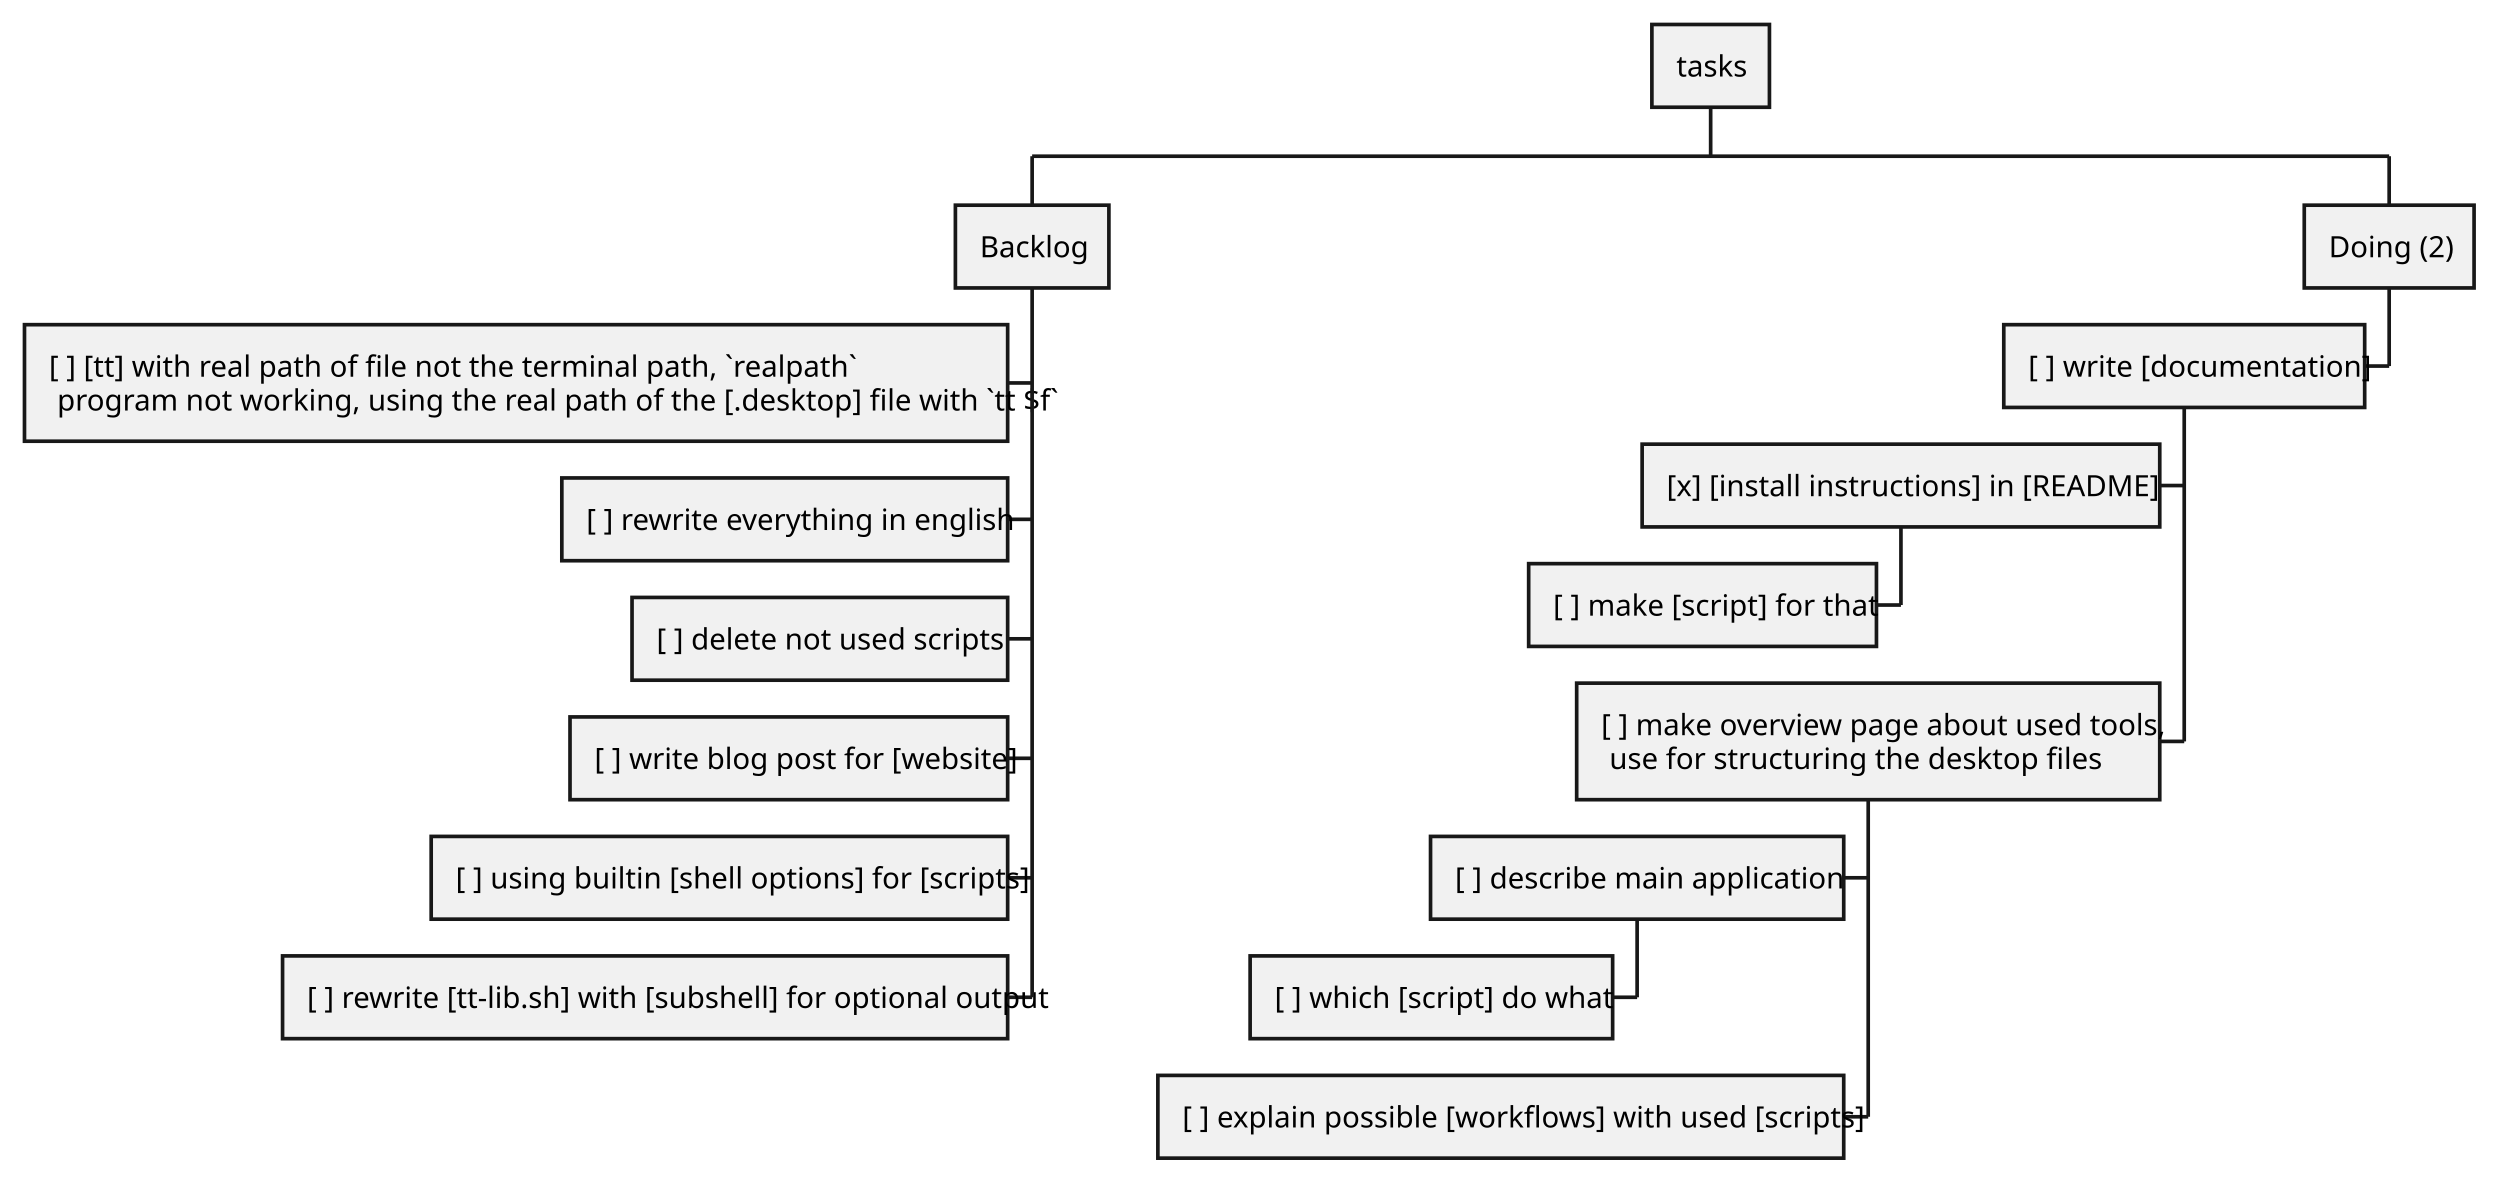
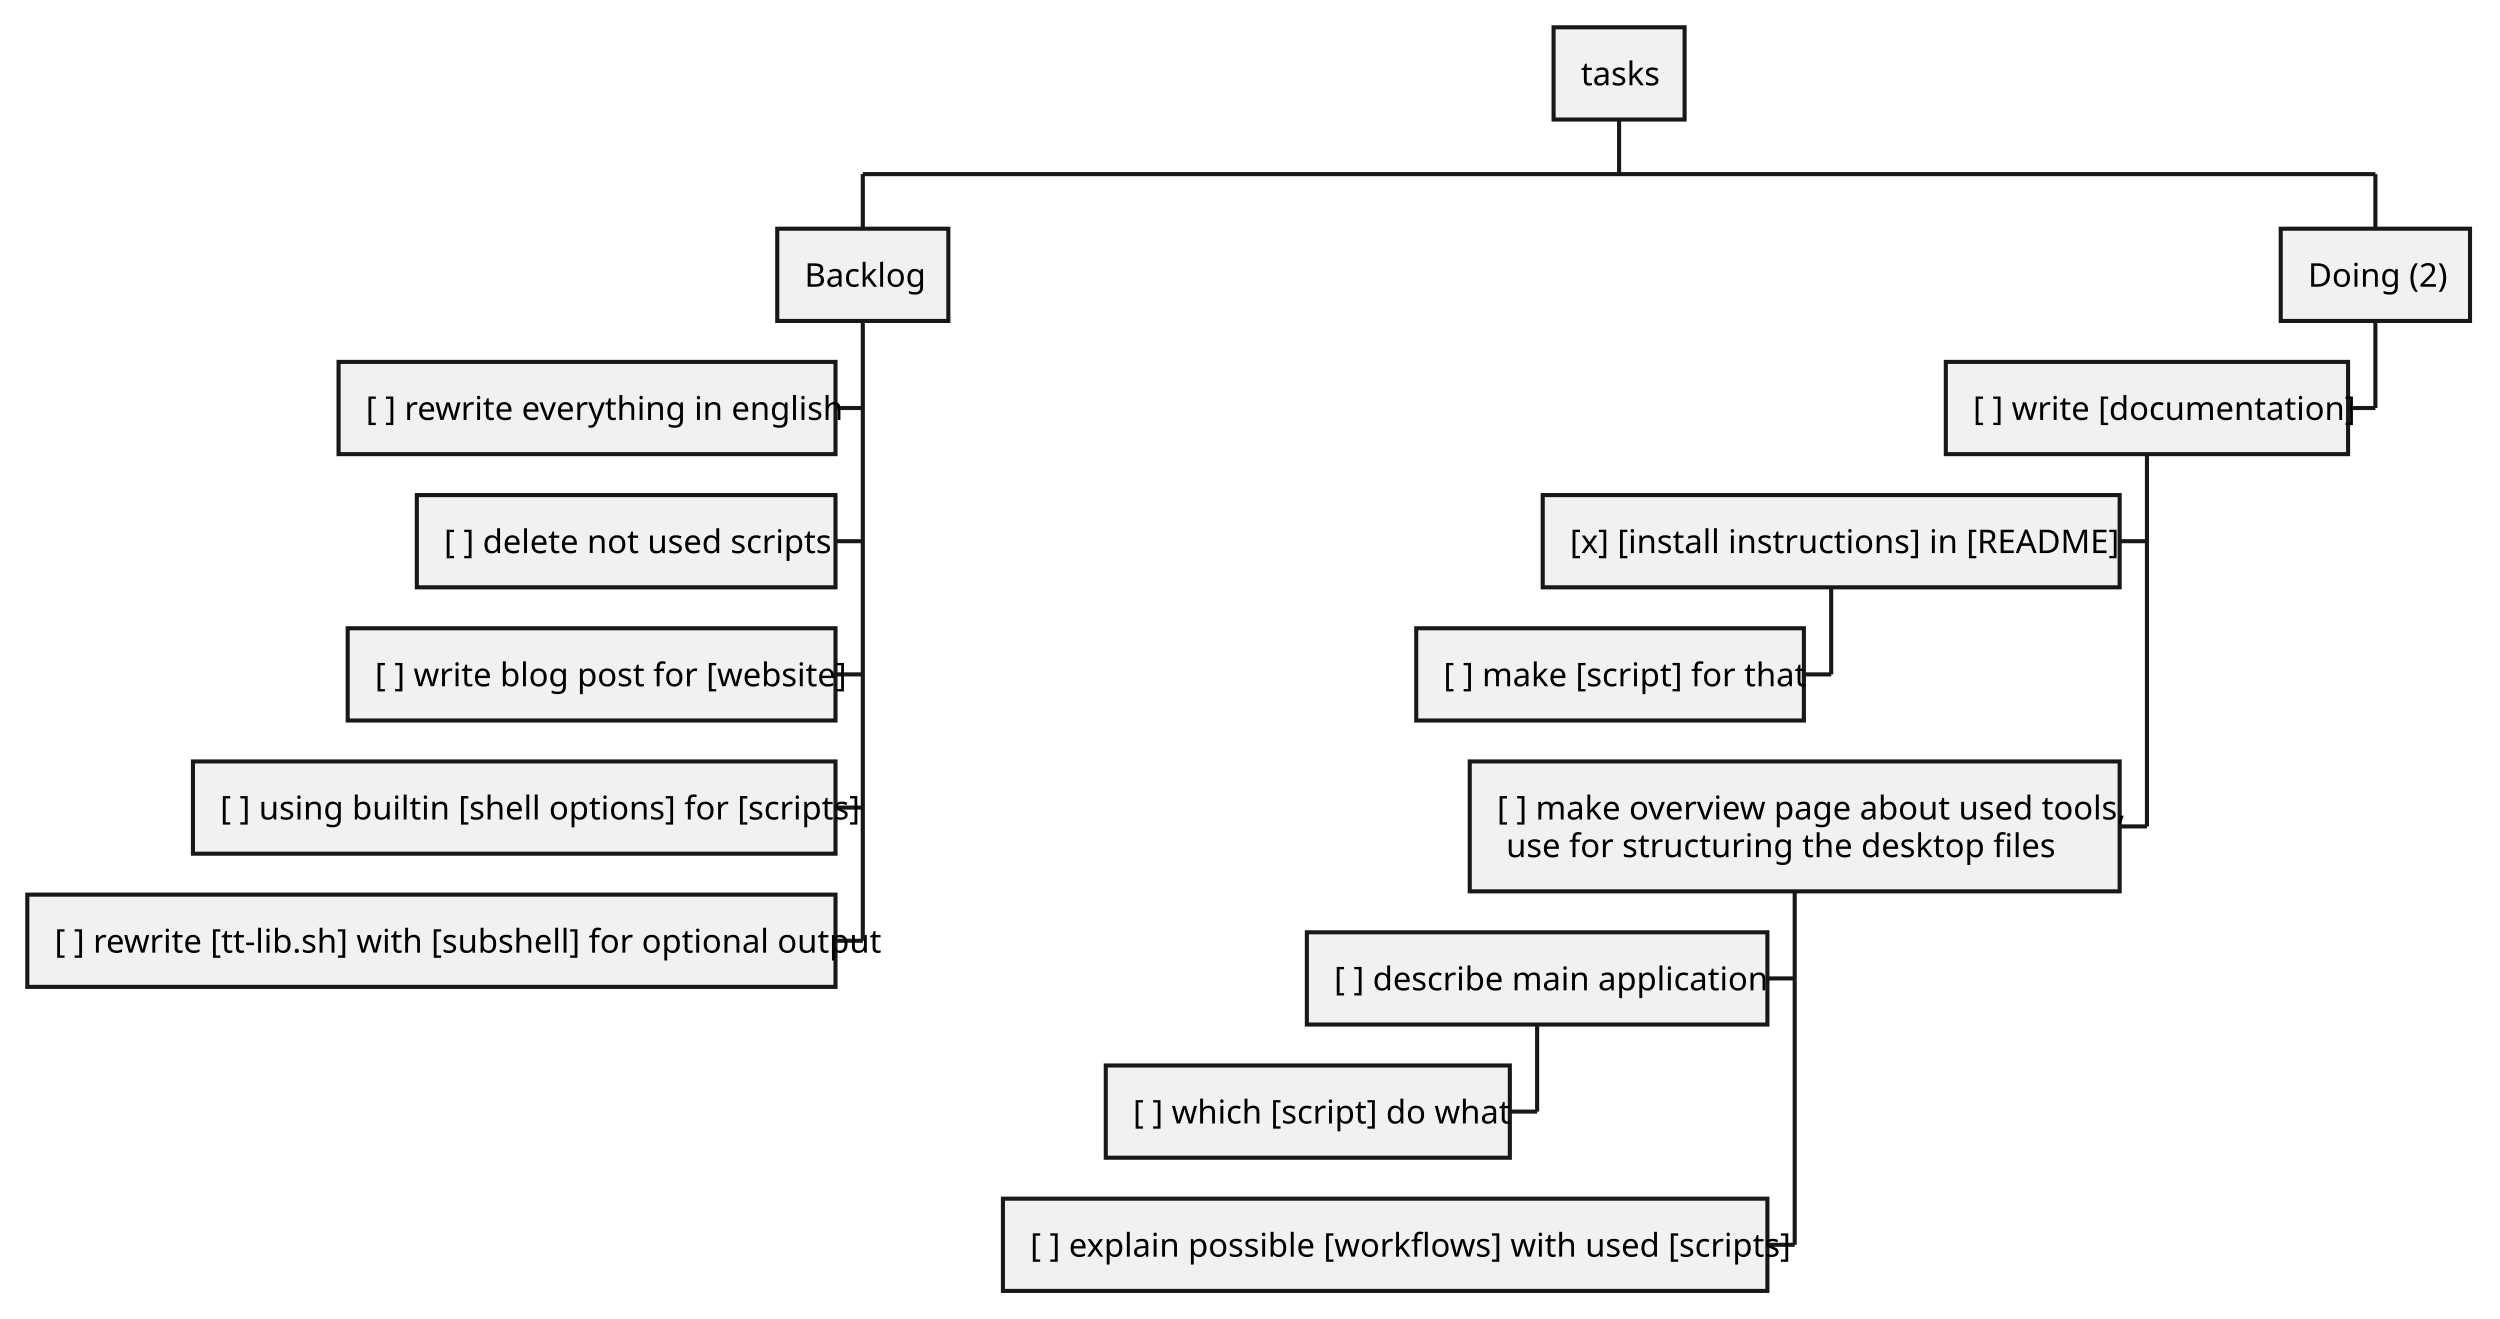
- <svg xmlns="http://www.w3.org/2000/svg" contentStyleType="text/css" data-diagram-type="WBS" height="483px" preserveAspectRatio="none" style="width:1021px;height:483px;background:#FFFFFF;" version="1.1" viewBox="0 0 1021 483" width="1021px" zoomAndPan="magnify">
+ <svg xmlns="http://www.w3.org/2000/svg" contentStyleType="text/css" data-diagram-type="WBS" height="483px" preserveAspectRatio="none" style="width:916px;height:483px;background:#FFFFFF;" version="1.1" viewBox="0 0 916 483" width="916px" zoomAndPan="magnify">
  <defs />
  <g>
-     <line style="stroke:#181818;stroke-width:1.5;" x1="421.527" x2="421.527" y1="63.799" y2="83.799" />
-     <rect fill="#F1F1F1" height="33.799" style="stroke:#181818;stroke-width:1.5;" width="62.691" x="390.182" y="83.799" />
-     <text fill="#000000" font-family="sans-serif" font-size="12" lengthAdjust="spacing" textLength="42.691" x="400.182" y="105.055">Backlog</text>
-     <line style="stroke:#181818;stroke-width:1.5;" x1="411.527" x2="421.527" y1="156.397" y2="156.397" />
-     <rect fill="#F1F1F1" height="47.598" style="stroke:#181818;stroke-width:1.5;" width="401.527" x="10" y="132.598" />
-     <text fill="#000000" font-family="sans-serif" font-size="12" lengthAdjust="spacing" textLength="304.154" x="20" y="153.853">[ ] [tt] with real path of file not the terminal path, `realpath`</text>
-     <text fill="#000000" font-family="sans-serif" font-size="12" lengthAdjust="spacing" textLength="378.193" x="23.334" y="167.652">program not working, using the real path of the [.desktop] file with `tt $f`</text>
-     <line style="stroke:#181818;stroke-width:1.5;" x1="411.527" x2="421.527" y1="212.095" y2="212.095" />
-     <rect fill="#F1F1F1" height="33.799" style="stroke:#181818;stroke-width:1.5;" width="182.076" x="229.451" y="195.195" />
-     <text fill="#000000" font-family="sans-serif" font-size="12" lengthAdjust="spacing" textLength="162.076" x="239.451" y="216.451">[ ] rewrite everything in english</text>
-     <line style="stroke:#181818;stroke-width:1.5;" x1="411.527" x2="421.527" y1="260.894" y2="260.894" />
-     <rect fill="#F1F1F1" height="33.799" style="stroke:#181818;stroke-width:1.5;" width="153.406" x="258.121" y="243.994" />
-     <text fill="#000000" font-family="sans-serif" font-size="12" lengthAdjust="spacing" textLength="133.406" x="268.121" y="265.25">[ ] delete not used scripts</text>
-     <line style="stroke:#181818;stroke-width:1.5;" x1="411.527" x2="421.527" y1="309.692" y2="309.692" />
-     <rect fill="#F1F1F1" height="33.799" style="stroke:#181818;stroke-width:1.5;" width="178.736" x="232.791" y="292.793" />
-     <text fill="#000000" font-family="sans-serif" font-size="12" lengthAdjust="spacing" textLength="158.736" x="242.791" y="314.049">[ ] write blog post for [website]</text>
-     <line style="stroke:#181818;stroke-width:1.5;" x1="411.527" x2="421.527" y1="358.491" y2="358.491" />
-     <rect fill="#F1F1F1" height="33.799" style="stroke:#181818;stroke-width:1.5;" width="235.432" x="176.096" y="341.592" />
-     <text fill="#000000" font-family="sans-serif" font-size="12" lengthAdjust="spacing" textLength="215.432" x="186.096" y="362.848">[ ] using builtin [shell options] for [scripts]</text>
-     <line style="stroke:#181818;stroke-width:1.5;" x1="411.527" x2="421.527" y1="407.29" y2="407.29" />
-     <rect fill="#F1F1F1" height="33.799" style="stroke:#181818;stroke-width:1.5;" width="296.129" x="115.398" y="390.391" />
-     <text fill="#000000" font-family="sans-serif" font-size="12" lengthAdjust="spacing" textLength="276.129" x="125.398" y="411.647">[ ] rewrite [tt-lib.sh] with [subshell] for optional output</text>
-     <line style="stroke:#181818;stroke-width:1.5;" x1="421.527" x2="421.527" y1="117.598" y2="407.29" />
-     <line style="stroke:#181818;stroke-width:1.5;" x1="975.737" x2="975.737" y1="63.799" y2="83.799" />
-     <rect fill="#F1F1F1" height="33.799" style="stroke:#181818;stroke-width:1.5;" width="69.353" x="941.061" y="83.799" />
-     <text fill="#000000" font-family="sans-serif" font-size="12" lengthAdjust="spacing" textLength="49.353" x="951.061" y="105.055">Doing (2)</text>
-     <line style="stroke:#181818;stroke-width:1.5;" x1="965.737" x2="975.737" y1="149.497" y2="149.497" />
-     <rect fill="#F1F1F1" height="33.799" style="stroke:#181818;stroke-width:1.5;" width="147.394" x="818.343" y="132.598" />
-     <text fill="#000000" font-family="sans-serif" font-size="12" lengthAdjust="spacing" textLength="127.394" x="828.343" y="153.853">[ ] write [documentation]</text>
-     <line style="stroke:#181818;stroke-width:1.5;" x1="882.04" x2="892.04" y1="198.296" y2="198.296" />
-     <rect fill="#F1F1F1" height="33.799" style="stroke:#181818;stroke-width:1.5;" width="211.391" x="670.649" y="181.397" />
-     <text fill="#000000" font-family="sans-serif" font-size="12" lengthAdjust="spacing" textLength="191.391" x="680.649" y="202.652">[x] [install instructions] in [README]</text>
-     <line style="stroke:#181818;stroke-width:1.5;" x1="766.345" x2="776.345" y1="247.095" y2="247.095" />
-     <rect fill="#F1F1F1" height="33.799" style="stroke:#181818;stroke-width:1.5;" width="142.039" x="624.306" y="230.195" />
-     <text fill="#000000" font-family="sans-serif" font-size="12" lengthAdjust="spacing" textLength="122.039" x="634.306" y="251.451">[ ] make [script] for that</text>
-     <line style="stroke:#181818;stroke-width:1.5;" x1="776.345" x2="776.345" y1="215.195" y2="247.095" />
-     <line style="stroke:#181818;stroke-width:1.5;" x1="882.04" x2="892.04" y1="302.793" y2="302.793" />
-     <rect fill="#F1F1F1" height="47.598" style="stroke:#181818;stroke-width:1.5;" width="238.127" x="643.913" y="278.994" />
-     <text fill="#000000" font-family="sans-serif" font-size="12" lengthAdjust="spacing" textLength="218.127" x="653.913" y="300.25">[ ] make overview page about used tools,</text>
-     <text fill="#000000" font-family="sans-serif" font-size="12" lengthAdjust="spacing" textLength="186.094" x="657.247" y="314.049">use for structuring the desktop files</text>
-     <line style="stroke:#181818;stroke-width:1.5;" x1="752.977" x2="762.977" y1="358.491" y2="358.491" />
-     <rect fill="#F1F1F1" height="33.799" style="stroke:#181818;stroke-width:1.5;" width="168.746" x="584.231" y="341.592" />
-     <text fill="#000000" font-family="sans-serif" font-size="12" lengthAdjust="spacing" textLength="148.746" x="594.231" y="362.848">[ ] describe main application</text>
-     <line style="stroke:#181818;stroke-width:1.5;" x1="658.604" x2="668.604" y1="407.29" y2="407.29" />
-     <rect fill="#F1F1F1" height="33.799" style="stroke:#181818;stroke-width:1.5;" width="148.051" x="510.553" y="390.391" />
-     <text fill="#000000" font-family="sans-serif" font-size="12" lengthAdjust="spacing" textLength="128.051" x="520.553" y="411.647">[ ] which [script] do what</text>
-     <line style="stroke:#181818;stroke-width:1.5;" x1="668.604" x2="668.604" y1="375.391" y2="407.29" />
-     <line style="stroke:#181818;stroke-width:1.5;" x1="752.977" x2="762.977" y1="456.089" y2="456.089" />
-     <rect fill="#F1F1F1" height="33.799" style="stroke:#181818;stroke-width:1.5;" width="280.103" x="472.873" y="439.19" />
-     <text fill="#000000" font-family="sans-serif" font-size="12" lengthAdjust="spacing" textLength="260.103" x="482.873" y="460.445">[ ] explain possible [workflows] with used [scripts]</text>
-     <line style="stroke:#181818;stroke-width:1.5;" x1="762.977" x2="762.977" y1="326.592" y2="456.089" />
-     <line style="stroke:#181818;stroke-width:1.5;" x1="892.04" x2="892.04" y1="166.397" y2="302.793" />
-     <line style="stroke:#181818;stroke-width:1.5;" x1="975.737" x2="975.737" y1="117.598" y2="149.497" />
-     <line style="stroke:#181818;stroke-width:1.5;" x1="421.527" x2="975.737" y1="63.799" y2="63.799" />
-     <rect fill="#F1F1F1" height="33.799" style="stroke:#181818;stroke-width:1.5;" width="48.008" x="674.628" y="10" />
-     <text fill="#000000" font-family="sans-serif" font-size="12" lengthAdjust="spacing" textLength="28.008" x="684.628" y="31.256">tasks</text>
-     <line style="stroke:#181818;stroke-width:1.5;" x1="698.632" x2="698.632" y1="43.799" y2="63.799" />
+     <line style="stroke:#181818;stroke-width:1.5;" x1="316.129" x2="316.129" y1="63.799" y2="83.799" />
+     <rect fill="#F1F1F1" height="33.799" style="stroke:#181818;stroke-width:1.5;" width="62.691" x="284.783" y="83.799" />
+     <text fill="#000000" font-family="sans-serif" font-size="12" lengthAdjust="spacing" textLength="42.691" x="294.783" y="105.055">Backlog</text>
+     <line style="stroke:#181818;stroke-width:1.5;" x1="306.129" x2="316.129" y1="149.497" y2="149.497" />
+     <rect fill="#F1F1F1" height="33.799" style="stroke:#181818;stroke-width:1.5;" width="182.076" x="124.053" y="132.598" />
+     <text fill="#000000" font-family="sans-serif" font-size="12" lengthAdjust="spacing" textLength="162.076" x="134.053" y="153.853">[ ] rewrite everything in english</text>
+     <line style="stroke:#181818;stroke-width:1.5;" x1="306.129" x2="316.129" y1="198.296" y2="198.296" />
+     <rect fill="#F1F1F1" height="33.799" style="stroke:#181818;stroke-width:1.5;" width="153.406" x="152.723" y="181.397" />
+     <text fill="#000000" font-family="sans-serif" font-size="12" lengthAdjust="spacing" textLength="133.406" x="162.723" y="202.652">[ ] delete not used scripts</text>
+     <line style="stroke:#181818;stroke-width:1.5;" x1="306.129" x2="316.129" y1="247.095" y2="247.095" />
+     <rect fill="#F1F1F1" height="33.799" style="stroke:#181818;stroke-width:1.5;" width="178.736" x="127.393" y="230.195" />
+     <text fill="#000000" font-family="sans-serif" font-size="12" lengthAdjust="spacing" textLength="158.736" x="137.393" y="251.451">[ ] write blog post for [website]</text>
+     <line style="stroke:#181818;stroke-width:1.5;" x1="306.129" x2="316.129" y1="295.894" y2="295.894" />
+     <rect fill="#F1F1F1" height="33.799" style="stroke:#181818;stroke-width:1.5;" width="235.432" x="70.697" y="278.994" />
+     <text fill="#000000" font-family="sans-serif" font-size="12" lengthAdjust="spacing" textLength="215.432" x="80.697" y="300.25">[ ] using builtin [shell options] for [scripts]</text>
+     <line style="stroke:#181818;stroke-width:1.5;" x1="306.129" x2="316.129" y1="344.692" y2="344.692" />
+     <rect fill="#F1F1F1" height="33.799" style="stroke:#181818;stroke-width:1.5;" width="296.129" x="10" y="327.793" />
+     <text fill="#000000" font-family="sans-serif" font-size="12" lengthAdjust="spacing" textLength="276.129" x="20" y="349.049">[ ] rewrite [tt-lib.sh] with [subshell] for optional output</text>
+     <line style="stroke:#181818;stroke-width:1.5;" x1="316.129" x2="316.129" y1="117.598" y2="344.692" />
+     <line style="stroke:#181818;stroke-width:1.5;" x1="870.339" x2="870.339" y1="63.799" y2="83.799" />
+     <rect fill="#F1F1F1" height="33.799" style="stroke:#181818;stroke-width:1.5;" width="69.353" x="835.662" y="83.799" />
+     <text fill="#000000" font-family="sans-serif" font-size="12" lengthAdjust="spacing" textLength="49.353" x="845.662" y="105.055">Doing (2)</text>
+     <line style="stroke:#181818;stroke-width:1.5;" x1="860.339" x2="870.339" y1="149.497" y2="149.497" />
+     <rect fill="#F1F1F1" height="33.799" style="stroke:#181818;stroke-width:1.5;" width="147.394" x="712.944" y="132.598" />
+     <text fill="#000000" font-family="sans-serif" font-size="12" lengthAdjust="spacing" textLength="127.394" x="722.944" y="153.853">[ ] write [documentation]</text>
+     <line style="stroke:#181818;stroke-width:1.5;" x1="776.642" x2="786.642" y1="198.296" y2="198.296" />
+     <rect fill="#F1F1F1" height="33.799" style="stroke:#181818;stroke-width:1.5;" width="211.391" x="565.251" y="181.397" />
+     <text fill="#000000" font-family="sans-serif" font-size="12" lengthAdjust="spacing" textLength="191.391" x="575.251" y="202.652">[x] [install instructions] in [README]</text>
+     <line style="stroke:#181818;stroke-width:1.5;" x1="660.946" x2="670.946" y1="247.095" y2="247.095" />
+     <rect fill="#F1F1F1" height="33.799" style="stroke:#181818;stroke-width:1.5;" width="142.039" x="518.907" y="230.195" />
+     <text fill="#000000" font-family="sans-serif" font-size="12" lengthAdjust="spacing" textLength="122.039" x="528.907" y="251.451">[ ] make [script] for that</text>
+     <line style="stroke:#181818;stroke-width:1.5;" x1="670.946" x2="670.946" y1="215.195" y2="247.095" />
+     <line style="stroke:#181818;stroke-width:1.5;" x1="776.642" x2="786.642" y1="302.793" y2="302.793" />
+     <rect fill="#F1F1F1" height="47.598" style="stroke:#181818;stroke-width:1.5;" width="238.127" x="538.515" y="278.994" />
+     <text fill="#000000" font-family="sans-serif" font-size="12" lengthAdjust="spacing" textLength="218.127" x="548.515" y="300.25">[ ] make overview page about used tools,</text>
+     <text fill="#000000" font-family="sans-serif" font-size="12" lengthAdjust="spacing" textLength="186.094" x="551.849" y="314.049">use for structuring the desktop files</text>
+     <line style="stroke:#181818;stroke-width:1.5;" x1="647.578" x2="657.578" y1="358.491" y2="358.491" />
+     <rect fill="#F1F1F1" height="33.799" style="stroke:#181818;stroke-width:1.5;" width="168.746" x="478.832" y="341.592" />
+     <text fill="#000000" font-family="sans-serif" font-size="12" lengthAdjust="spacing" textLength="148.746" x="488.832" y="362.848">[ ] describe main application</text>
+     <line style="stroke:#181818;stroke-width:1.5;" x1="553.205" x2="563.205" y1="407.29" y2="407.29" />
+     <rect fill="#F1F1F1" height="33.799" style="stroke:#181818;stroke-width:1.5;" width="148.051" x="405.154" y="390.391" />
+     <text fill="#000000" font-family="sans-serif" font-size="12" lengthAdjust="spacing" textLength="128.051" x="415.154" y="411.647">[ ] which [script] do what</text>
+     <line style="stroke:#181818;stroke-width:1.5;" x1="563.205" x2="563.205" y1="375.391" y2="407.29" />
+     <line style="stroke:#181818;stroke-width:1.5;" x1="647.578" x2="657.578" y1="456.089" y2="456.089" />
+     <rect fill="#F1F1F1" height="33.799" style="stroke:#181818;stroke-width:1.5;" width="280.103" x="367.475" y="439.19" />
+     <text fill="#000000" font-family="sans-serif" font-size="12" lengthAdjust="spacing" textLength="260.103" x="377.475" y="460.445">[ ] explain possible [workflows] with used [scripts]</text>
+     <line style="stroke:#181818;stroke-width:1.5;" x1="657.578" x2="657.578" y1="326.592" y2="456.089" />
+     <line style="stroke:#181818;stroke-width:1.5;" x1="786.642" x2="786.642" y1="166.397" y2="302.793" />
+     <line style="stroke:#181818;stroke-width:1.5;" x1="870.339" x2="870.339" y1="117.598" y2="149.497" />
+     <line style="stroke:#181818;stroke-width:1.5;" x1="316.129" x2="870.339" y1="63.799" y2="63.799" />
+     <rect fill="#F1F1F1" height="33.799" style="stroke:#181818;stroke-width:1.5;" width="48.008" x="569.23" y="10" />
+     <text fill="#000000" font-family="sans-serif" font-size="12" lengthAdjust="spacing" textLength="28.008" x="579.23" y="31.256">tasks</text>
+     <line style="stroke:#181818;stroke-width:1.5;" x1="593.234" x2="593.234" y1="43.799" y2="63.799" />
  </g>
</svg>
